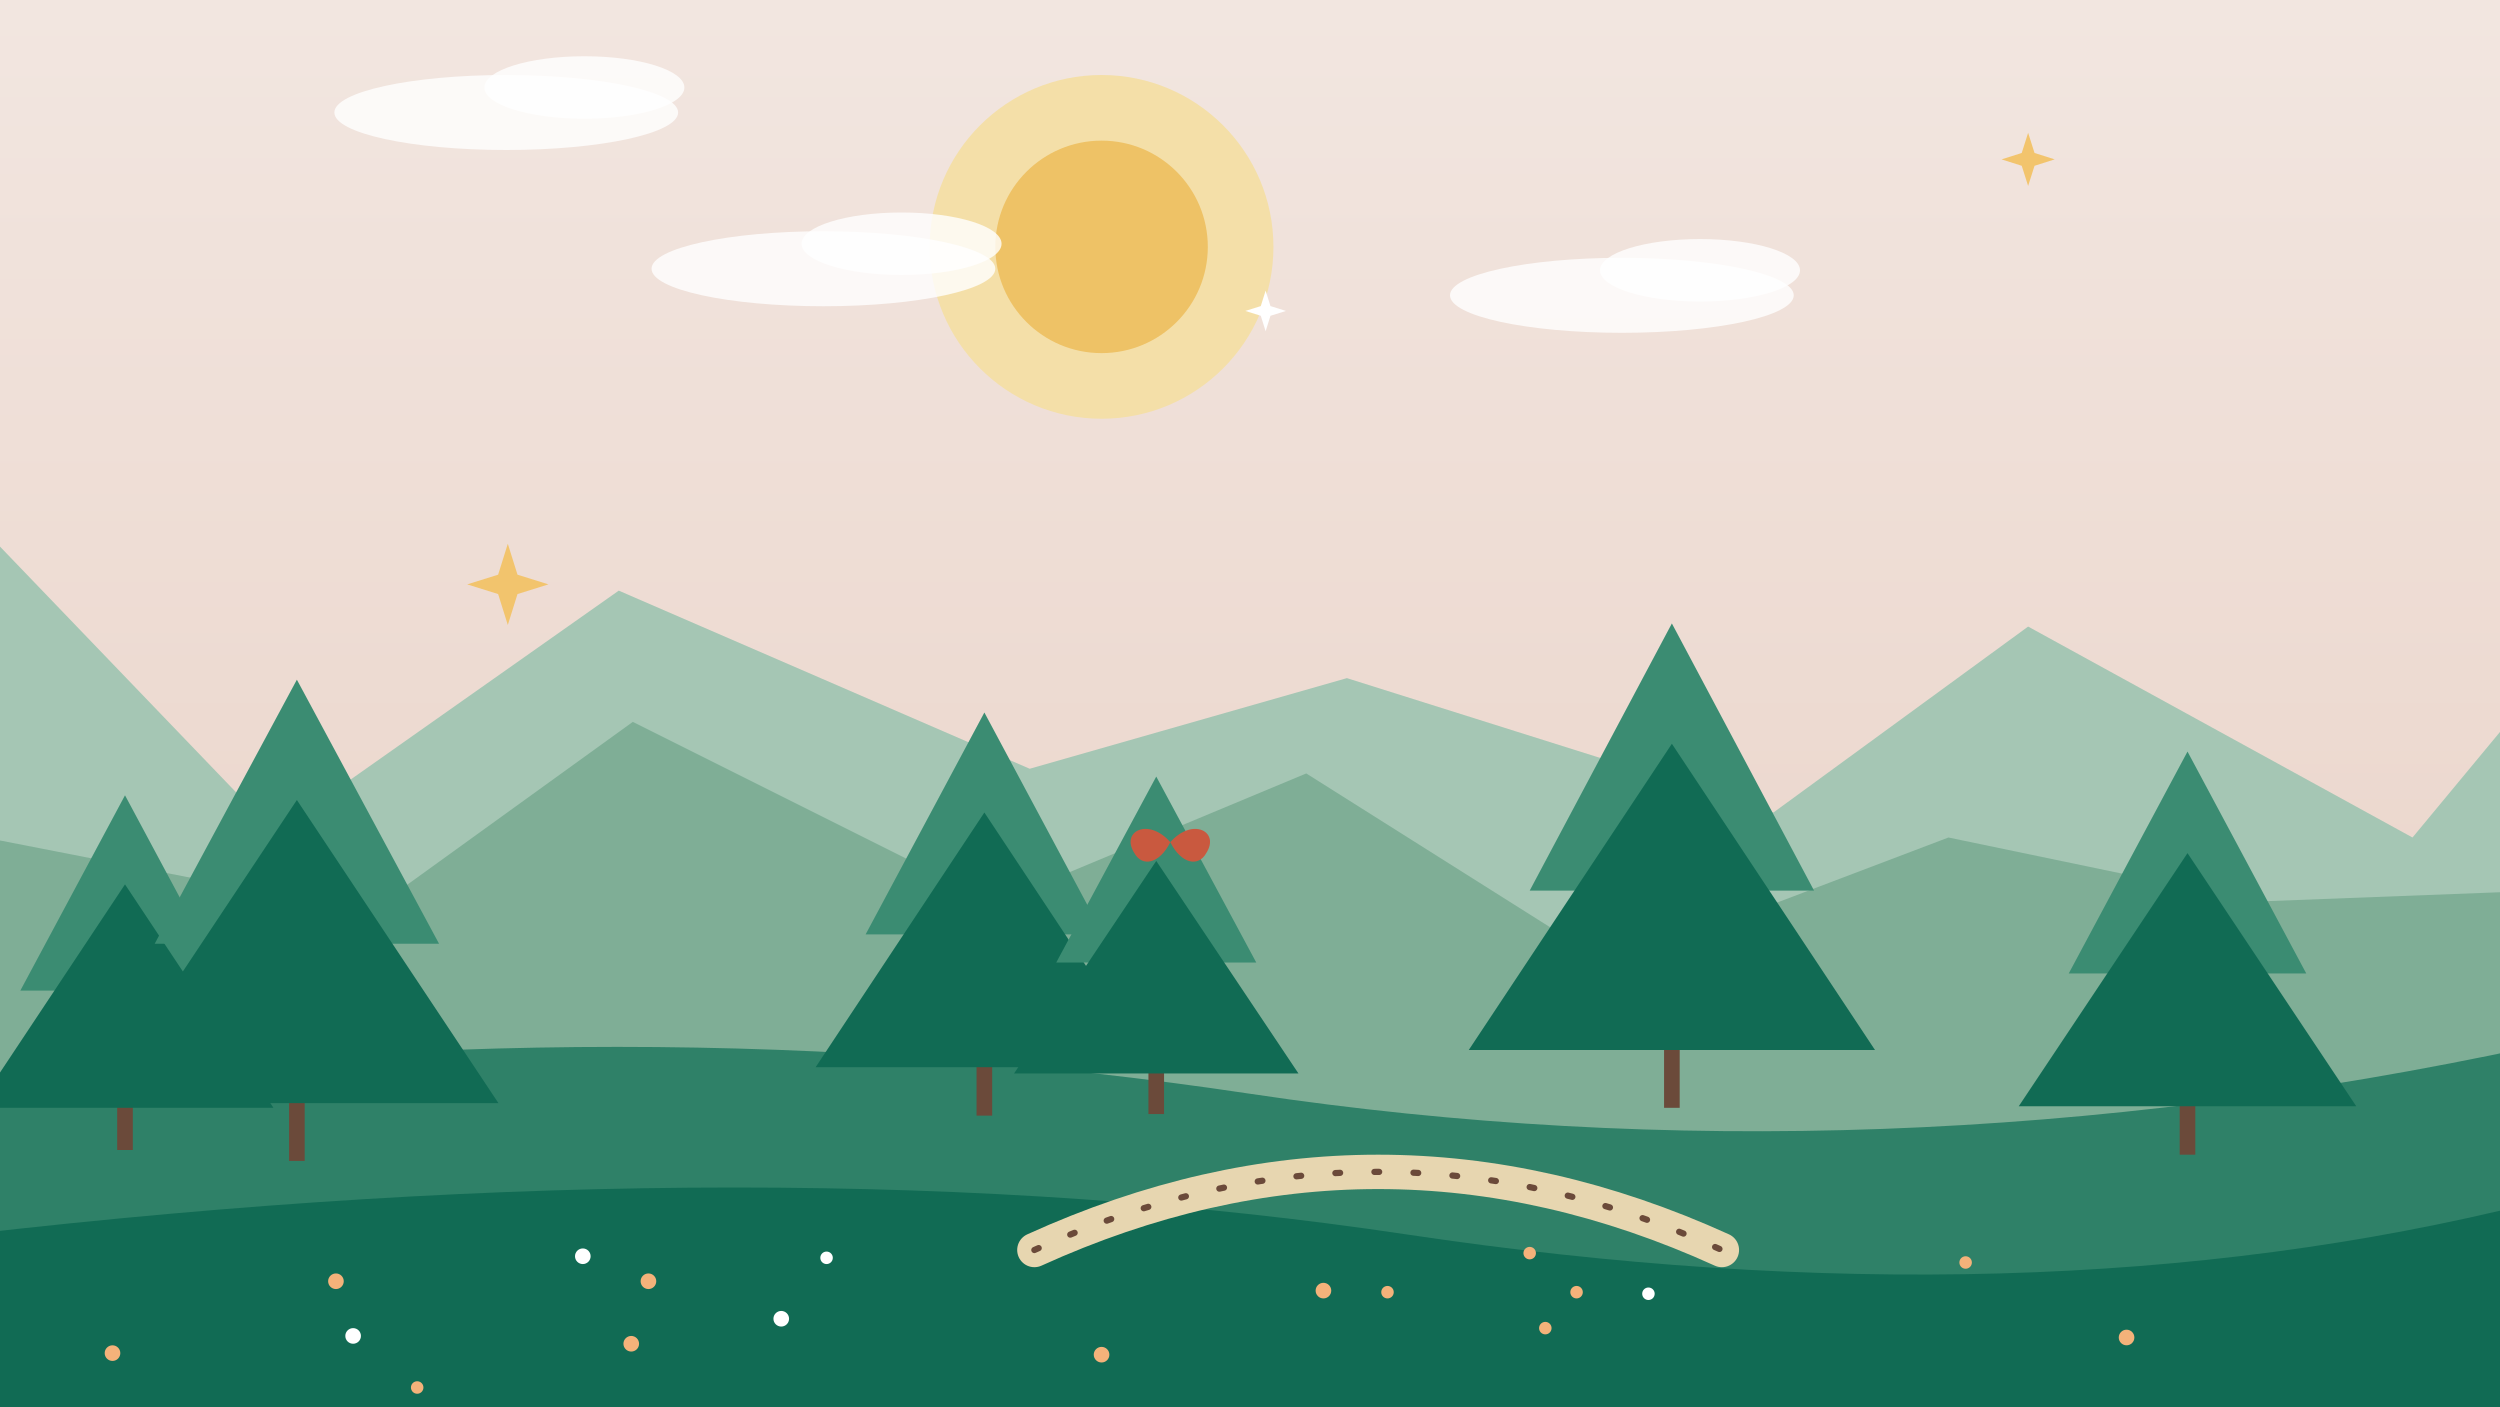
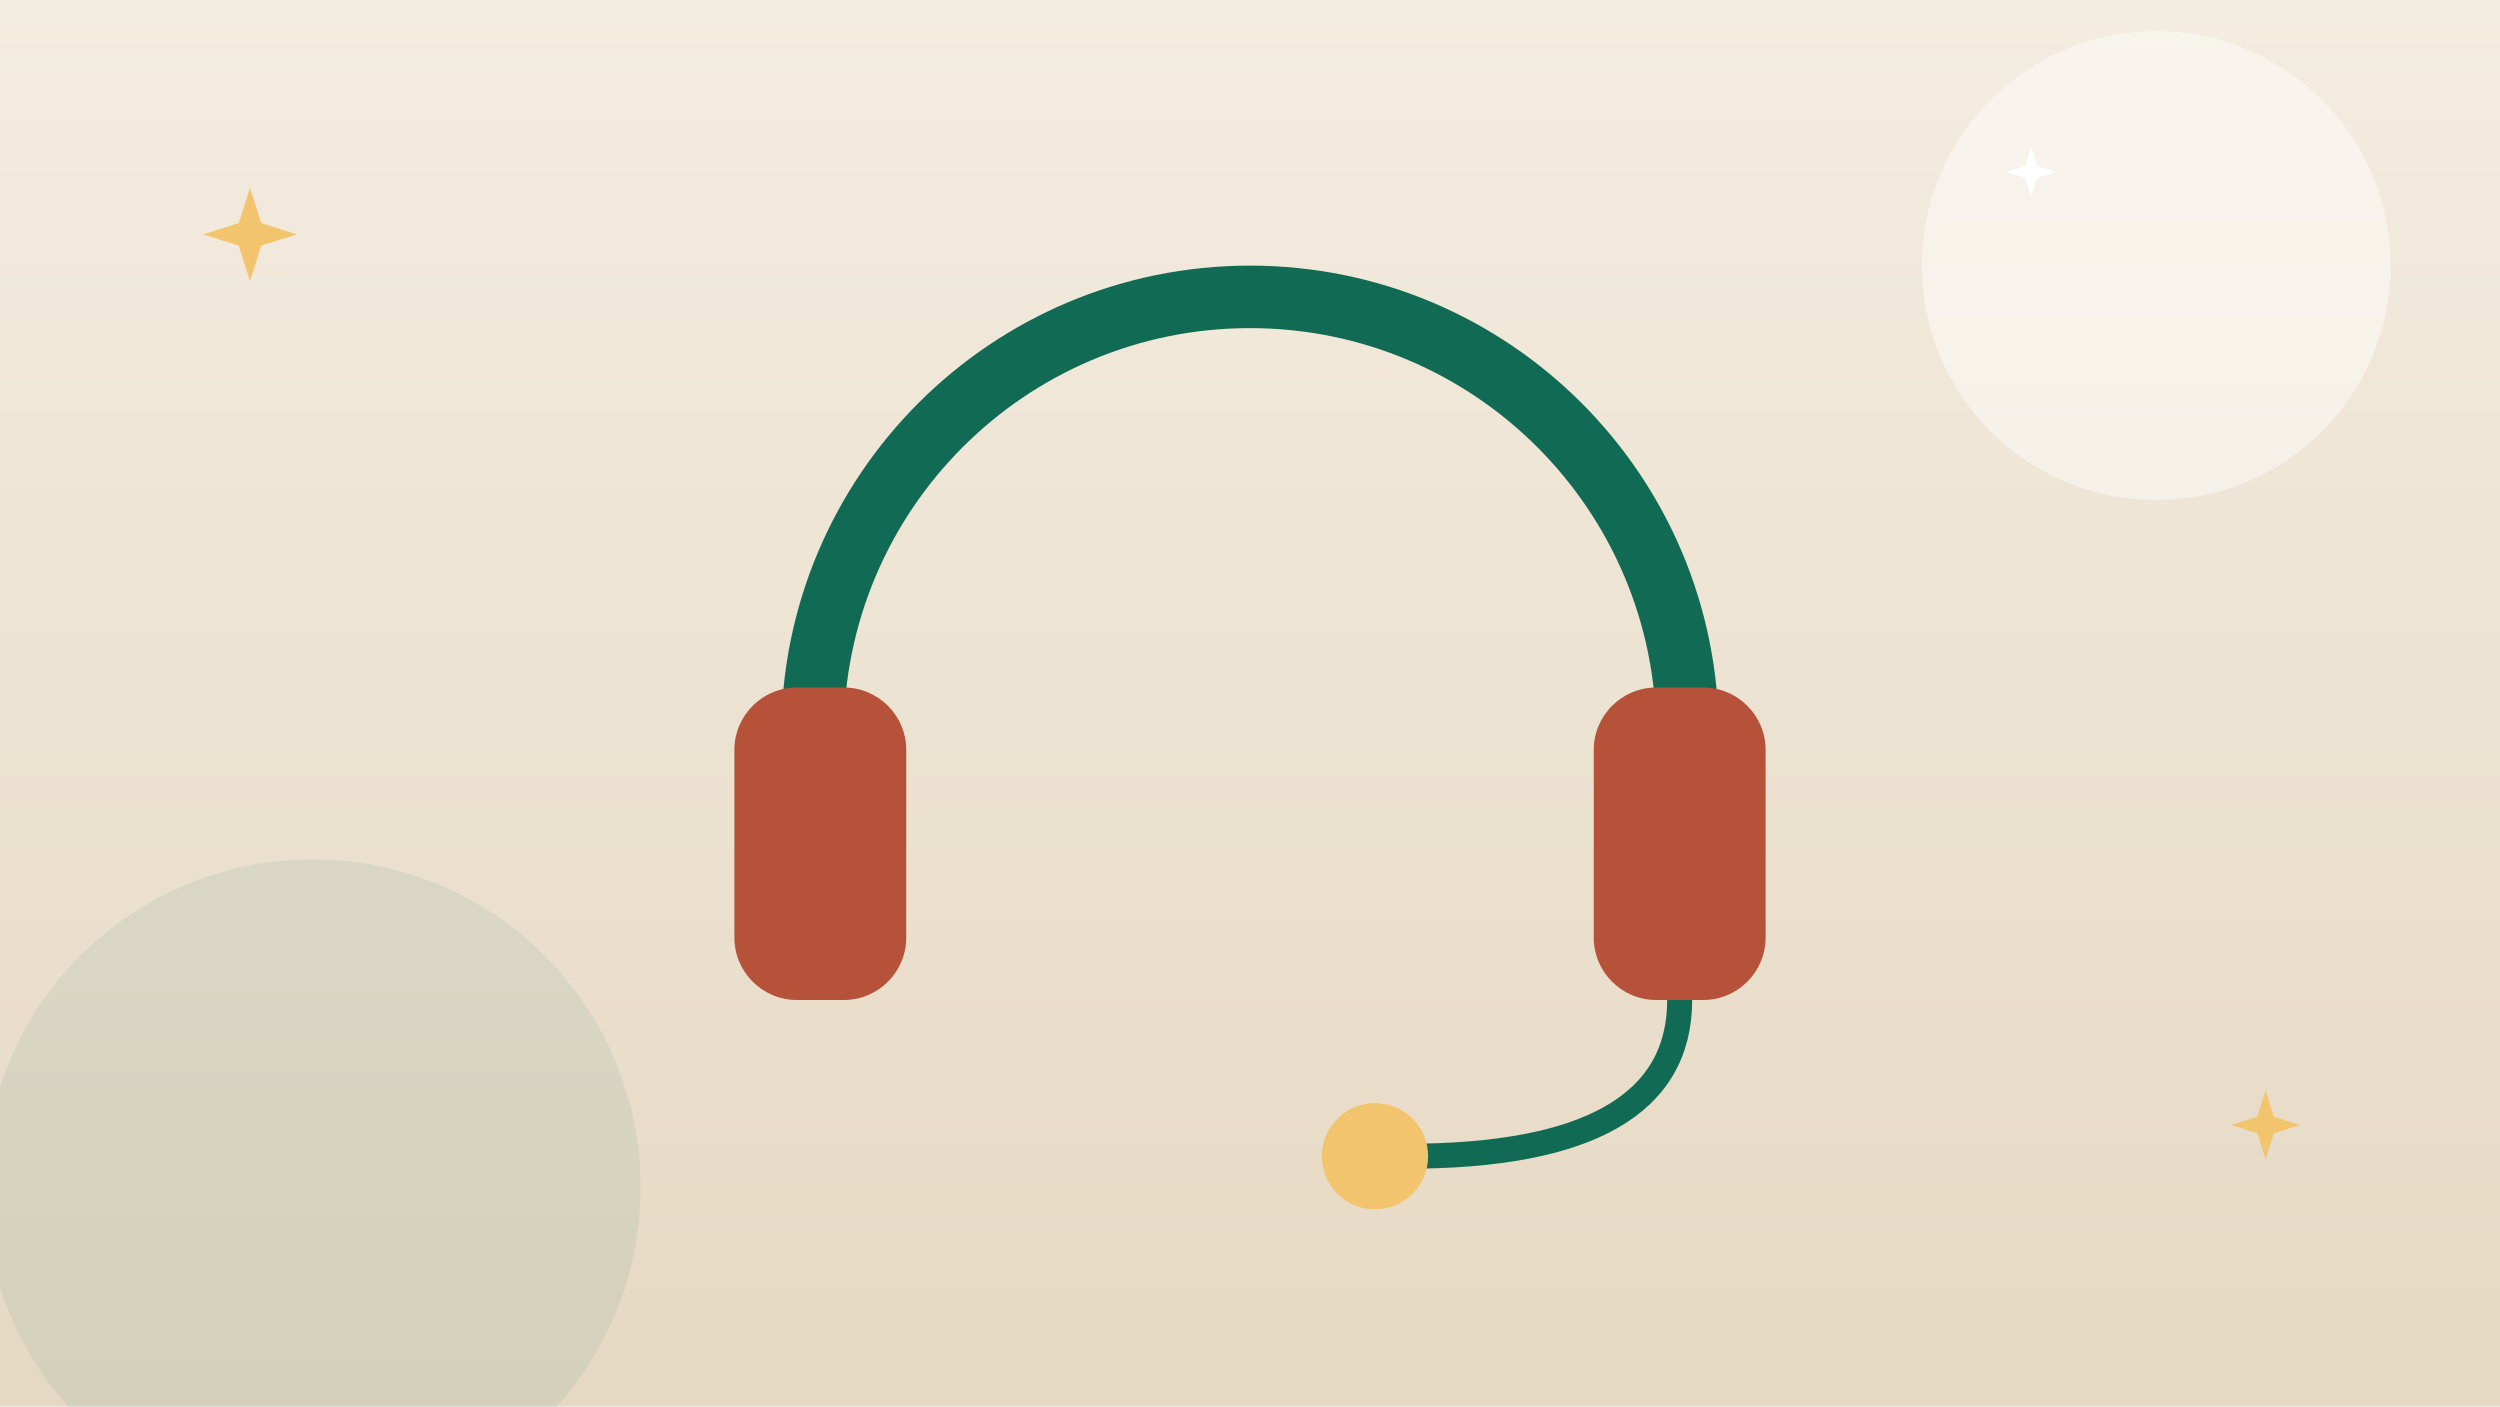
<svg xmlns="http://www.w3.org/2000/svg" viewBox="0 0 1600 900" role="img" aria-label="">
  <defs>
    <linearGradient id="g" x1="0" y1="0" x2="0" y2="1">
-       <stop offset="0" stop-color="#f2e6e0" />
-       <stop offset="1" stop-color="#e8cfc3" />
+       <stop offset="0" stop-color="#f3ece0" />
+       <stop offset="1" stop-color="#e6d9c3" />
    </linearGradient>
  </defs>
  <rect width="1600" height="900" fill="url(#g)" />
-   <circle cx="705" cy="158" r="110" fill="#f4dfa8" />
-   <circle cx="705" cy="158" r="68" fill="#eec266" />
-   <ellipse cx="527" cy="172" rx="110" ry="24" fill="#fff" opacity=".8" />
-   <ellipse cx="577" cy="156" rx="64" ry="20" fill="#fff" opacity=".8" />
-   <ellipse cx="324" cy="72" rx="110" ry="24" fill="#fff" opacity=".8" />
-   <ellipse cx="374" cy="56" rx="64" ry="20" fill="#fff" opacity=".8" />
-   <ellipse cx="1038" cy="189" rx="110" ry="24" fill="#fff" opacity=".8" />
-   <ellipse cx="1088" cy="173" rx="64" ry="20" fill="#fff" opacity=".8" />
-   <polygon points="-20 710 -20 329 176 533 396 378 659 492 862 434 1135 520 1298 401 1544 536 1694 355 1934 500 1620 710" fill="#a5c6b4" />
-   <polygon points="-20 790 -20 534 236 584 405 462 637 578 836 495 1031 618 1247 536 1444 577 1627 570 1870 590 1620 790" fill="#7fae96" />
-   <path d="M-20 700 Q400 640 800 700 T1620 670 L1620 920 L-20 920Z" fill="#2f8168" />
-   <rect x="75" y="686" width="10" height="50" fill="#6b4a3a" />
-   <path d="M80 509 L147 634 L13 634Z" fill="#3b8c72" />
-   <path d="M80 566 L175 709 L-15 709Z" fill="#116b54" />
-   <rect x="185" y="675" width="10" height="68" fill="#6b4a3a" />
-   <path d="M190 435 L281 604 L99 604Z" fill="#3b8c72" />
-   <path d="M190 512 L319 706 L61 706Z" fill="#116b54" />
-   <rect x="625" y="657" width="10" height="57" fill="#6b4a3a" />
-   <path d="M630 456 L706 598 L554 598Z" fill="#3b8c72" />
-   <path d="M630 520 L738 683 L522 683Z" fill="#116b54" />
-   <rect x="735" y="665" width="10" height="48" fill="#6b4a3a" />
-   <path d="M740 497 L804 616 L676 616Z" fill="#3b8c72" />
-   <path d="M740 551 L831 687 L649 687Z" fill="#116b54" />
-   <rect x="1065" y="641" width="10" height="68" fill="#6b4a3a" />
-   <path d="M1070 399 L1161 570 L979 570Z" fill="#3b8c72" />
-   <path d="M1070 476 L1200 672 L940 672Z" fill="#116b54" />
-   <rect x="1395" y="682" width="10" height="57" fill="#6b4a3a" />
-   <path d="M1400 481 L1476 623 L1324 623Z" fill="#3b8c72" />
-   <path d="M1400 546 L1508 708 L1292 708Z" fill="#116b54" />
-   <path d="M-20 790 Q500 730 900 790 T1620 770 L1620 920 L-20 920Z" fill="#116b54" />
-   <path d="M662 800 Q882 700 1102 800" fill="none" stroke="#e7d6b0" stroke-width="22" stroke-linecap="round" />
-   <path d="M662 800 Q882 700 1102 800" fill="none" stroke="#6b4a3a" stroke-width="4" stroke-dasharray="3 22" stroke-linecap="round" />
-   <circle cx="979" cy="802" r="4" fill="#f4b27a" />
-   <circle cx="72" cy="866" r="5" fill="#f4b27a" />
-   <circle cx="847" cy="826" r="5" fill="#f4b27a" />
-   <circle cx="989" cy="850" r="4" fill="#f4b27a" />
-   <circle cx="226" cy="855" r="5" fill="#fff" />
-   <circle cx="529" cy="805" r="4" fill="#fff" />
-   <circle cx="888" cy="827" r="4" fill="#f4b27a" />
-   <circle cx="705" cy="867" r="5" fill="#f4b27a" />
-   <circle cx="1055" cy="828" r="4" fill="#fff" />
-   <circle cx="1258" cy="808" r="4" fill="#f4b27a" />
-   <circle cx="404" cy="860" r="5" fill="#f4b27a" />
-   <circle cx="1009" cy="827" r="4" fill="#f4b27a" />
-   <circle cx="215" cy="820" r="5" fill="#f4b27a" />
-   <circle cx="373" cy="804" r="5" fill="#fff" />
-   <circle cx="500" cy="844" r="5" fill="#fff" />
-   <circle cx="267" cy="888" r="4" fill="#f4b27a" />
-   <circle cx="1361" cy="856" r="5" fill="#f4b27a" />
-   <circle cx="415" cy="820" r="5" fill="#f4b27a" />
-   <path transform="translate(325 374)" d="M0-26l6.2 19.8L26 0l-19.8 6.2L0 26l-6.2-19.8L-26 0l19.8-6.2z" fill="#f2c46d" />
-   <path transform="translate(1298 102)" d="M0-17l4.1 12.9L17 0l-12.9 4.1L0 17l-4.1-12.9L-17 0l12.9-4.1z" fill="#f2c46d" />
-   <path transform="translate(810 199)" d="M0-13l3.1 9.9L13 0l-9.9 3.1L0 13l-3.1-9.9L-13 0l9.9-3.1z" fill="#fff" />
-   <g transform="translate(749 539)">
-     <path d="M0 0c-14-16-32-7-23 7 5 9 16 7 23-7zM0 0c14-16 32-7 23 7-5 9-16 7-23-7z" fill="#c9593f" />
+   <circle cx="1380" cy="170" r="150" fill="#fff" opacity=".45" />
+   <circle cx="200" cy="760" r="210" fill="#116b54" opacity=".08" />
+   <g>
+     <path d="M520 470 A280 280 0 0 1 1080 470" fill="none" stroke="#116b54" stroke-width="40" stroke-linecap="round" />
+     <rect x="470" y="440" width="110" height="200" rx="40" fill="#b55239" />
+     <rect x="1020" y="440" width="110" height="200" rx="40" fill="#b55239" />
+     <path d="M1075 640 Q1075 740 900 740" fill="none" stroke="#116b54" stroke-width="16" />
+     <circle cx="880" cy="740" r="34" fill="#f2c46d" />
  </g>
+   <path transform="translate(160 150)" d="M0-30l7.2 22.8L30 0l-22.8 7.2L0 30l-7.2-22.8L-30 0l22.8-7.2z" fill="#f2c46d" />
+   <path transform="translate(1450 720)" d="M0-22l5.3 16.7L22 0l-16.7 5.3L0 22l-5.3-16.7L-22 0l16.7-5.3z" fill="#f2c46d" />
+   <path transform="translate(1300 110)" d="M0-16l3.8 12.2L16 0l-12.2 3.8L0 16l-3.8-12.2L-16 0l12.2-3.8z" fill="#fff" />
</svg>
